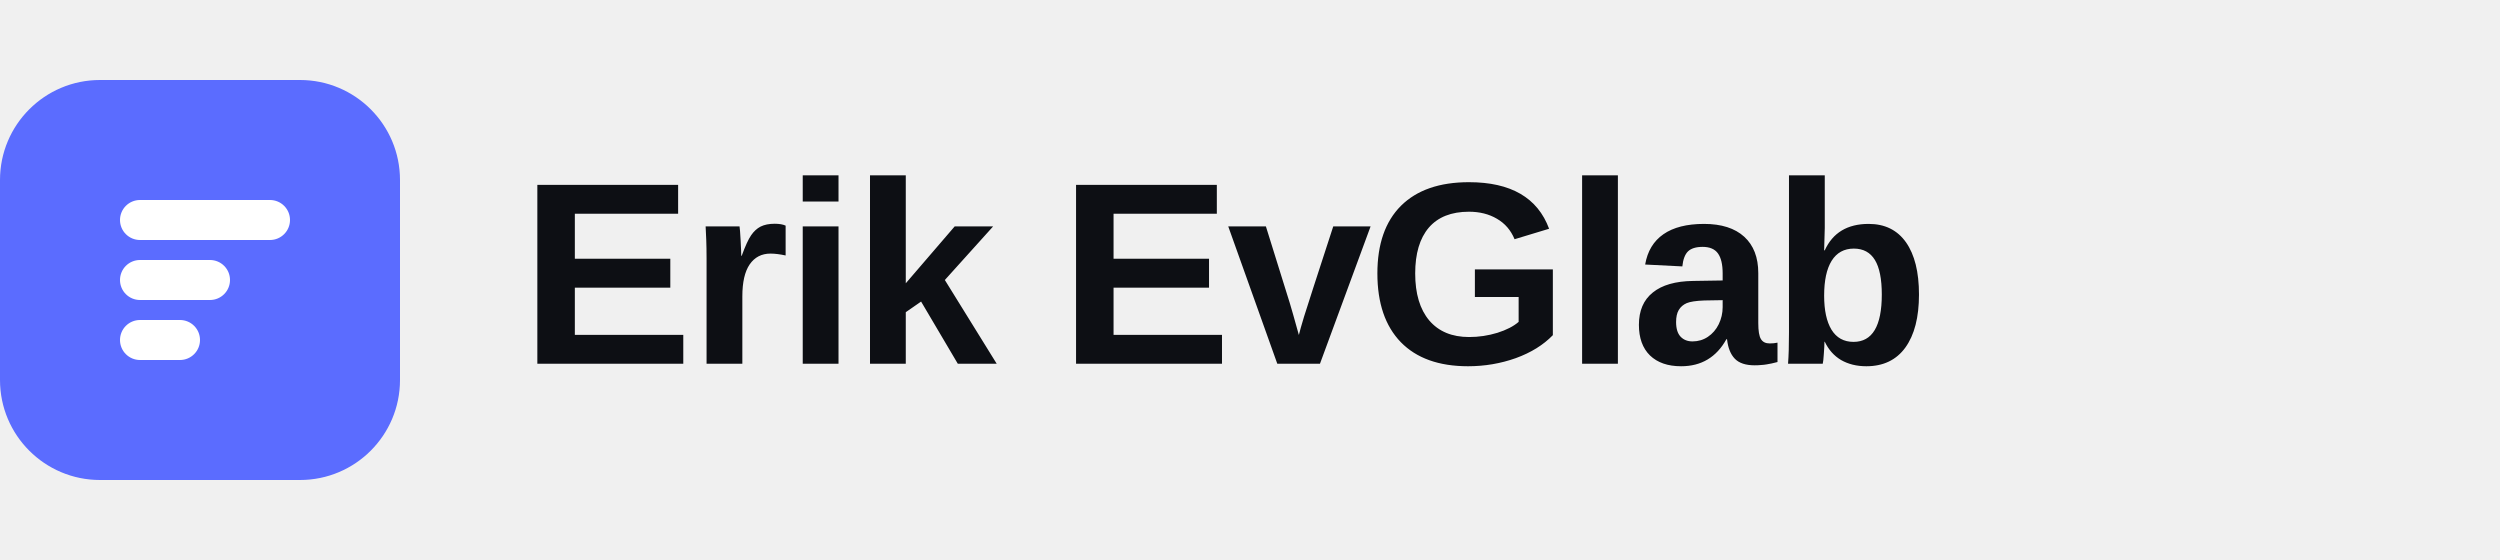
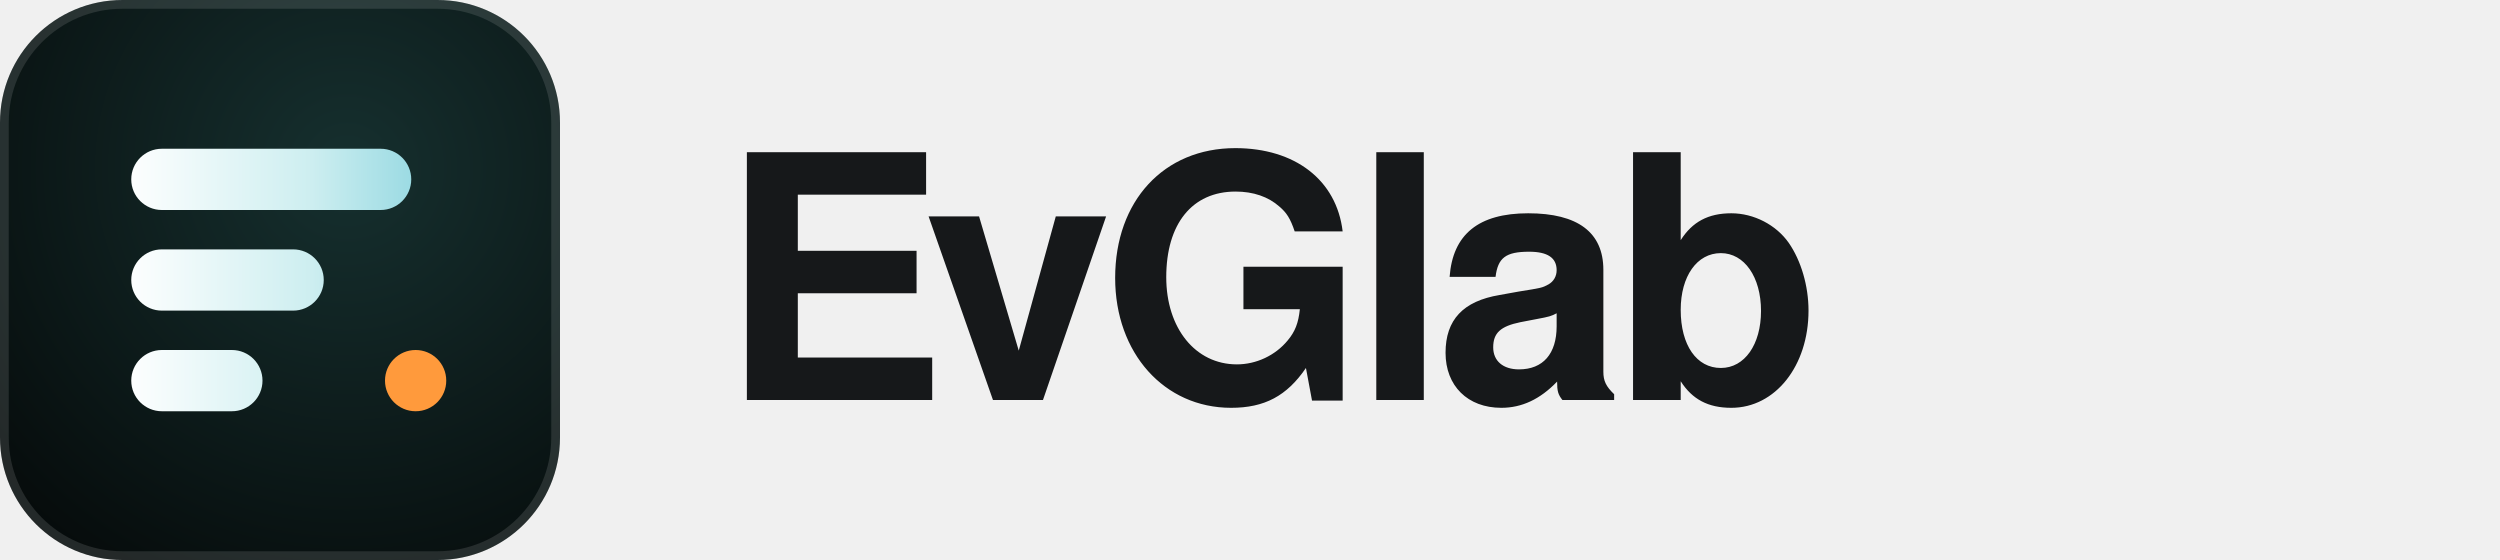
- <svg xmlns="http://www.w3.org/2000/svg" width="250" height="56" viewBox="0 0 250 56" fill="none" role="img" aria-label="Erik EvGlab">
-   <rect x="0" y="8" width="40" height="40" rx="10" fill="#5B6CFF" />
-   <rect x="12" y="20" width="17" height="4" rx="2" fill="#FFFFFF" />
-   <rect x="12" y="26" width="11" height="4" rx="2" fill="#FFFFFF" />
-   <rect x="12" y="32" width="8" height="4" rx="2" fill="#FFFFFF" />
-   <text x="52" y="29" dominant-baseline="middle" font-family="Geist, 'Helvetica Neue', Arial, sans-serif" font-size="26" font-weight="600" letter-spacing="-0.5" fill="#0D0F14">Erik EvGlab</text>
+ <svg xmlns="http://www.w3.org/2000/svg" width="250" height="56" viewBox="0 0 250 56" fill="none" role="img" aria-label="EvGlab">
+   <g transform="scale(0.875)">
+     <defs>
+       <linearGradient id="barL" x1="14" y1="0" x2="50" y2="0" gradientUnits="userSpaceOnUse">
+         <stop offset="0" stop-color="#FFFFFF" />
+         <stop offset="0.6" stop-color="#CDEEF0" />
+         <stop offset="1" stop-color="#8FD6E0" />
+       </linearGradient>
+       <radialGradient id="stageL" cx="0.62" cy="0.3" r="0.9">
+         <stop offset="0" stop-color="#16302F" />
+         <stop offset="1" stop-color="#050909" />
+       </radialGradient>
+     </defs>
+     <rect width="64" height="64" rx="14" fill="url(#stageL)" />
+     <rect x="0.5" y="0.5" width="63" height="63" rx="13.5" stroke="#FFFFFF" stroke-opacity="0.12" />
+     <rect x="15" y="17" width="32" height="7" rx="3.5" fill="url(#barL)" />
+     <rect x="15" y="28.5" width="22" height="7" rx="3.5" fill="url(#barL)" />
+     <rect x="15" y="40" width="15" height="7" rx="3.5" fill="url(#barL)" />
+     <circle cx="47.5" cy="43.5" r="3.5" fill="#FF9A3C" />
+   </g>
+   <text x="72" y="40" fill="#16181A" font-family="'Inter Tight', 'Segoe UI', Helvetica, Arial, sans-serif" font-size="34" font-weight="600" letter-spacing="-1.2">EvGlab</text>
</svg>
